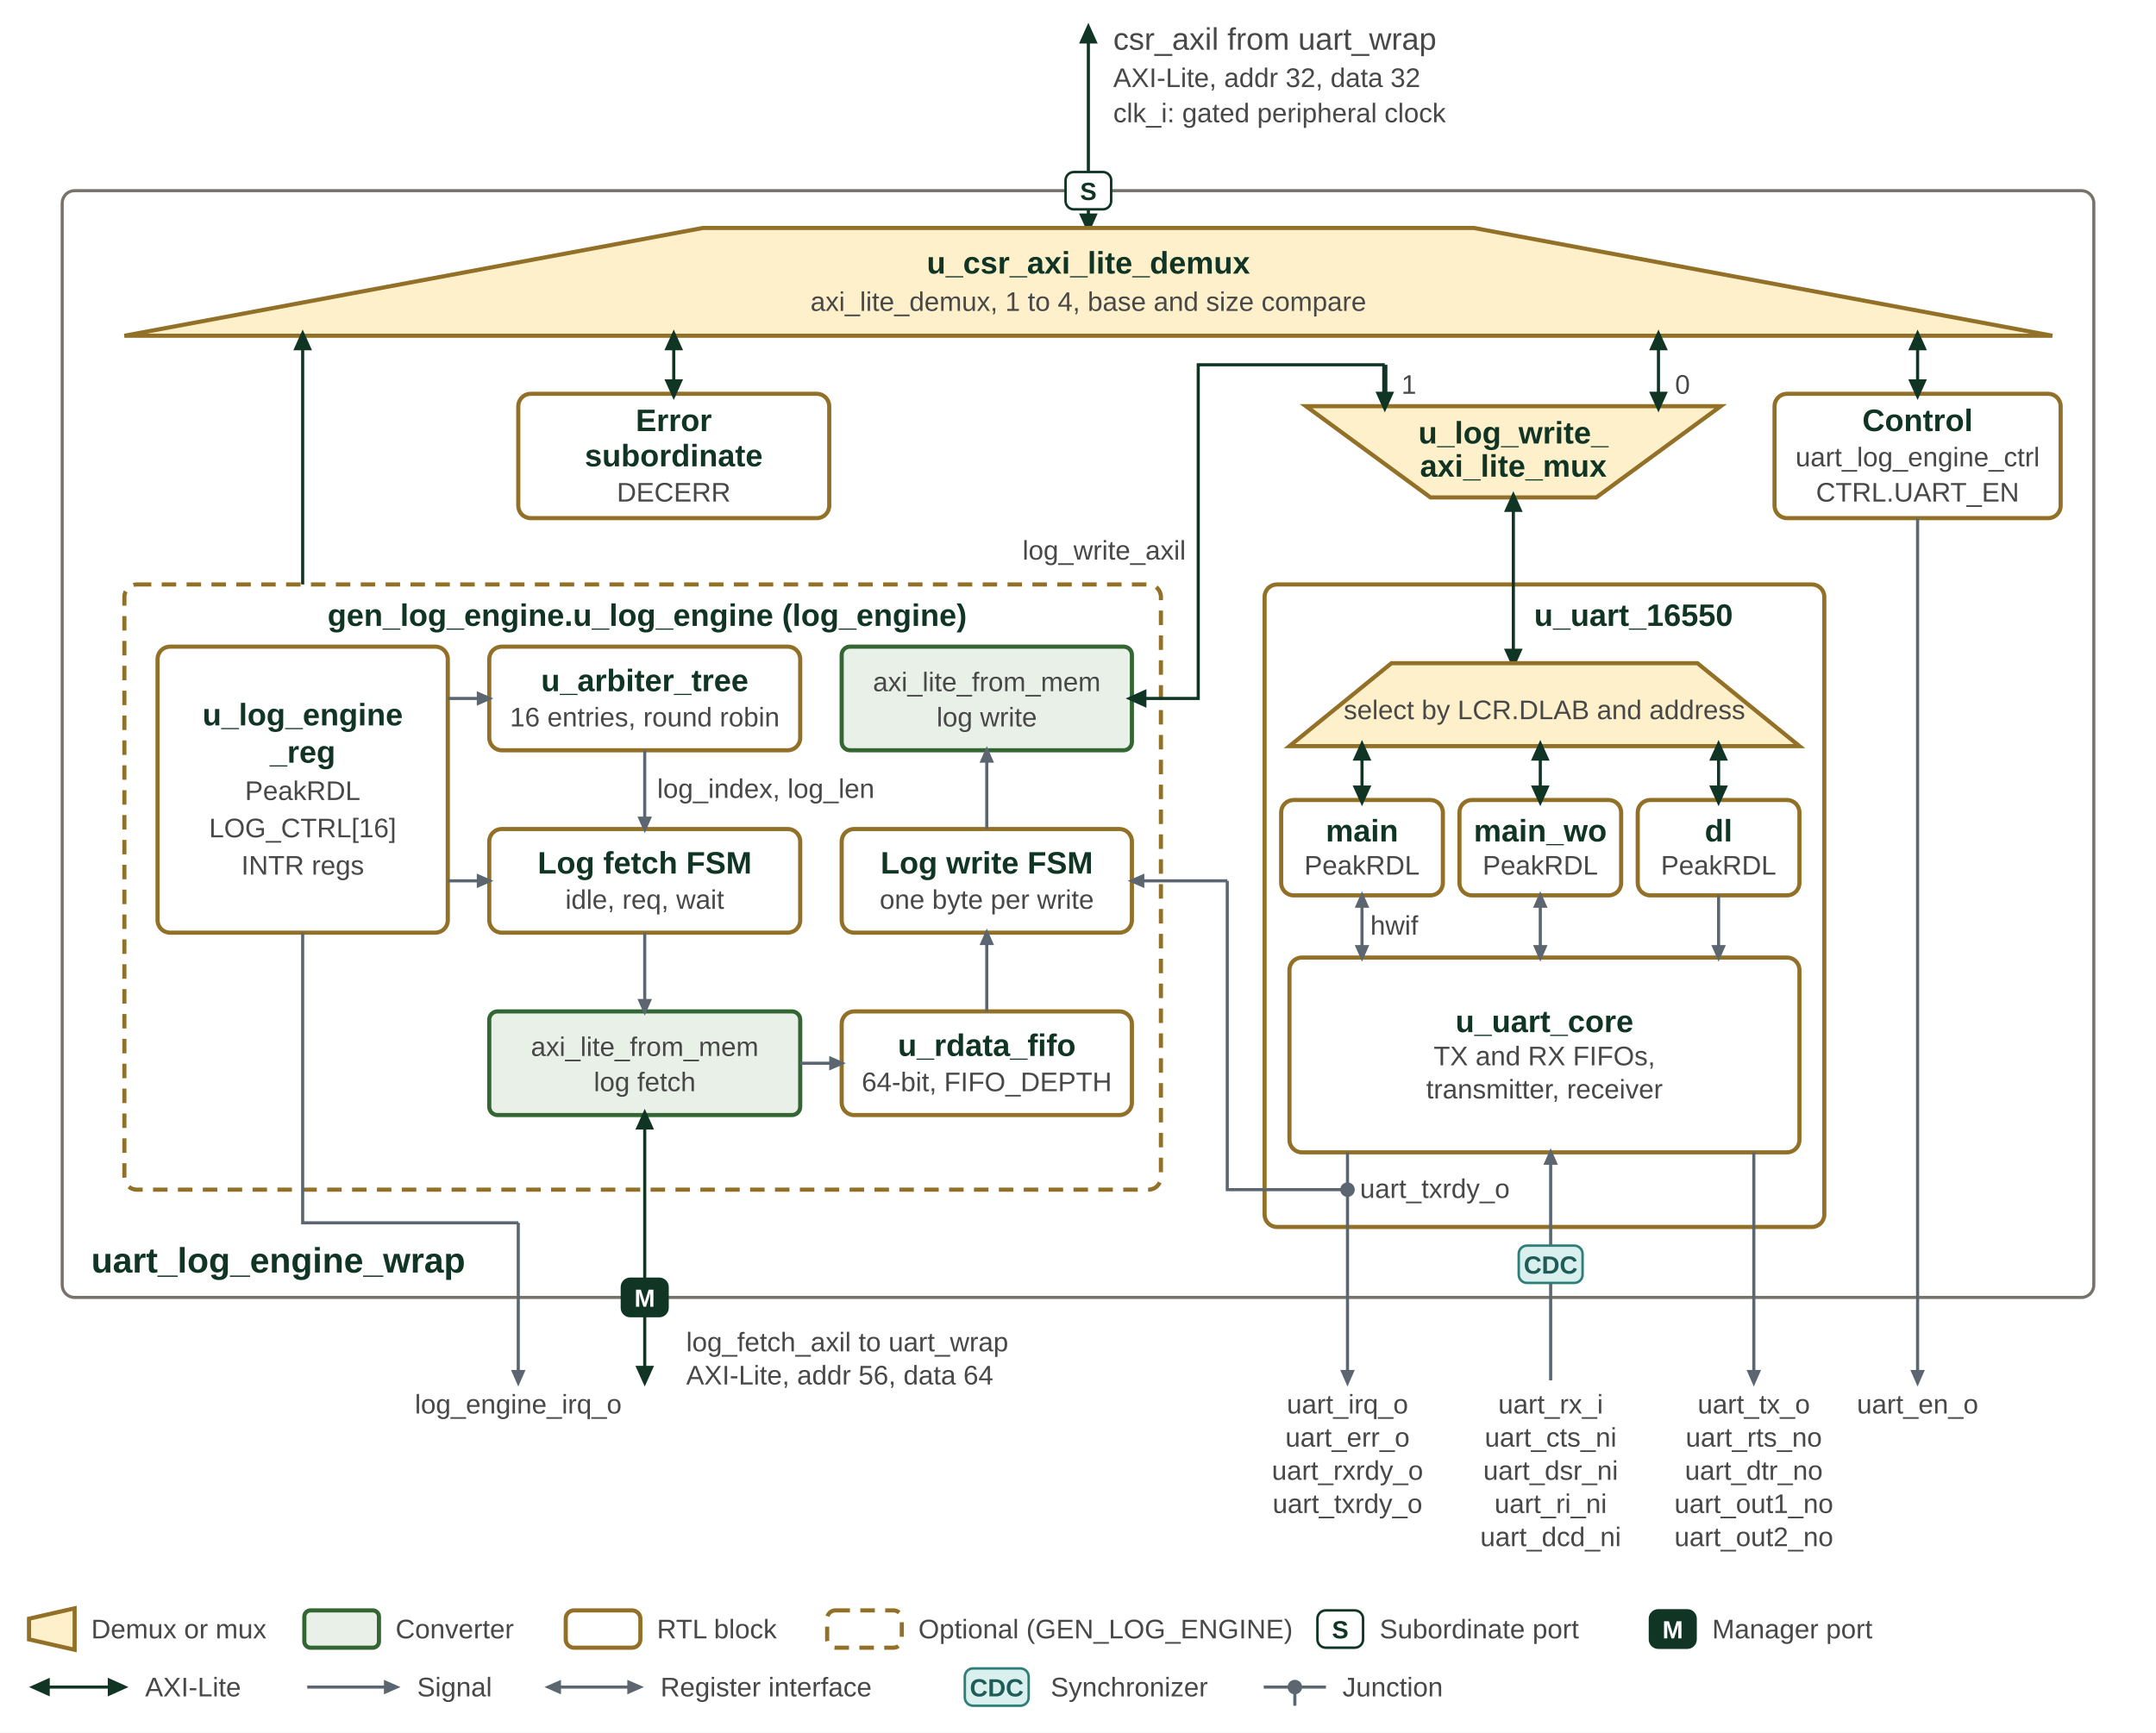
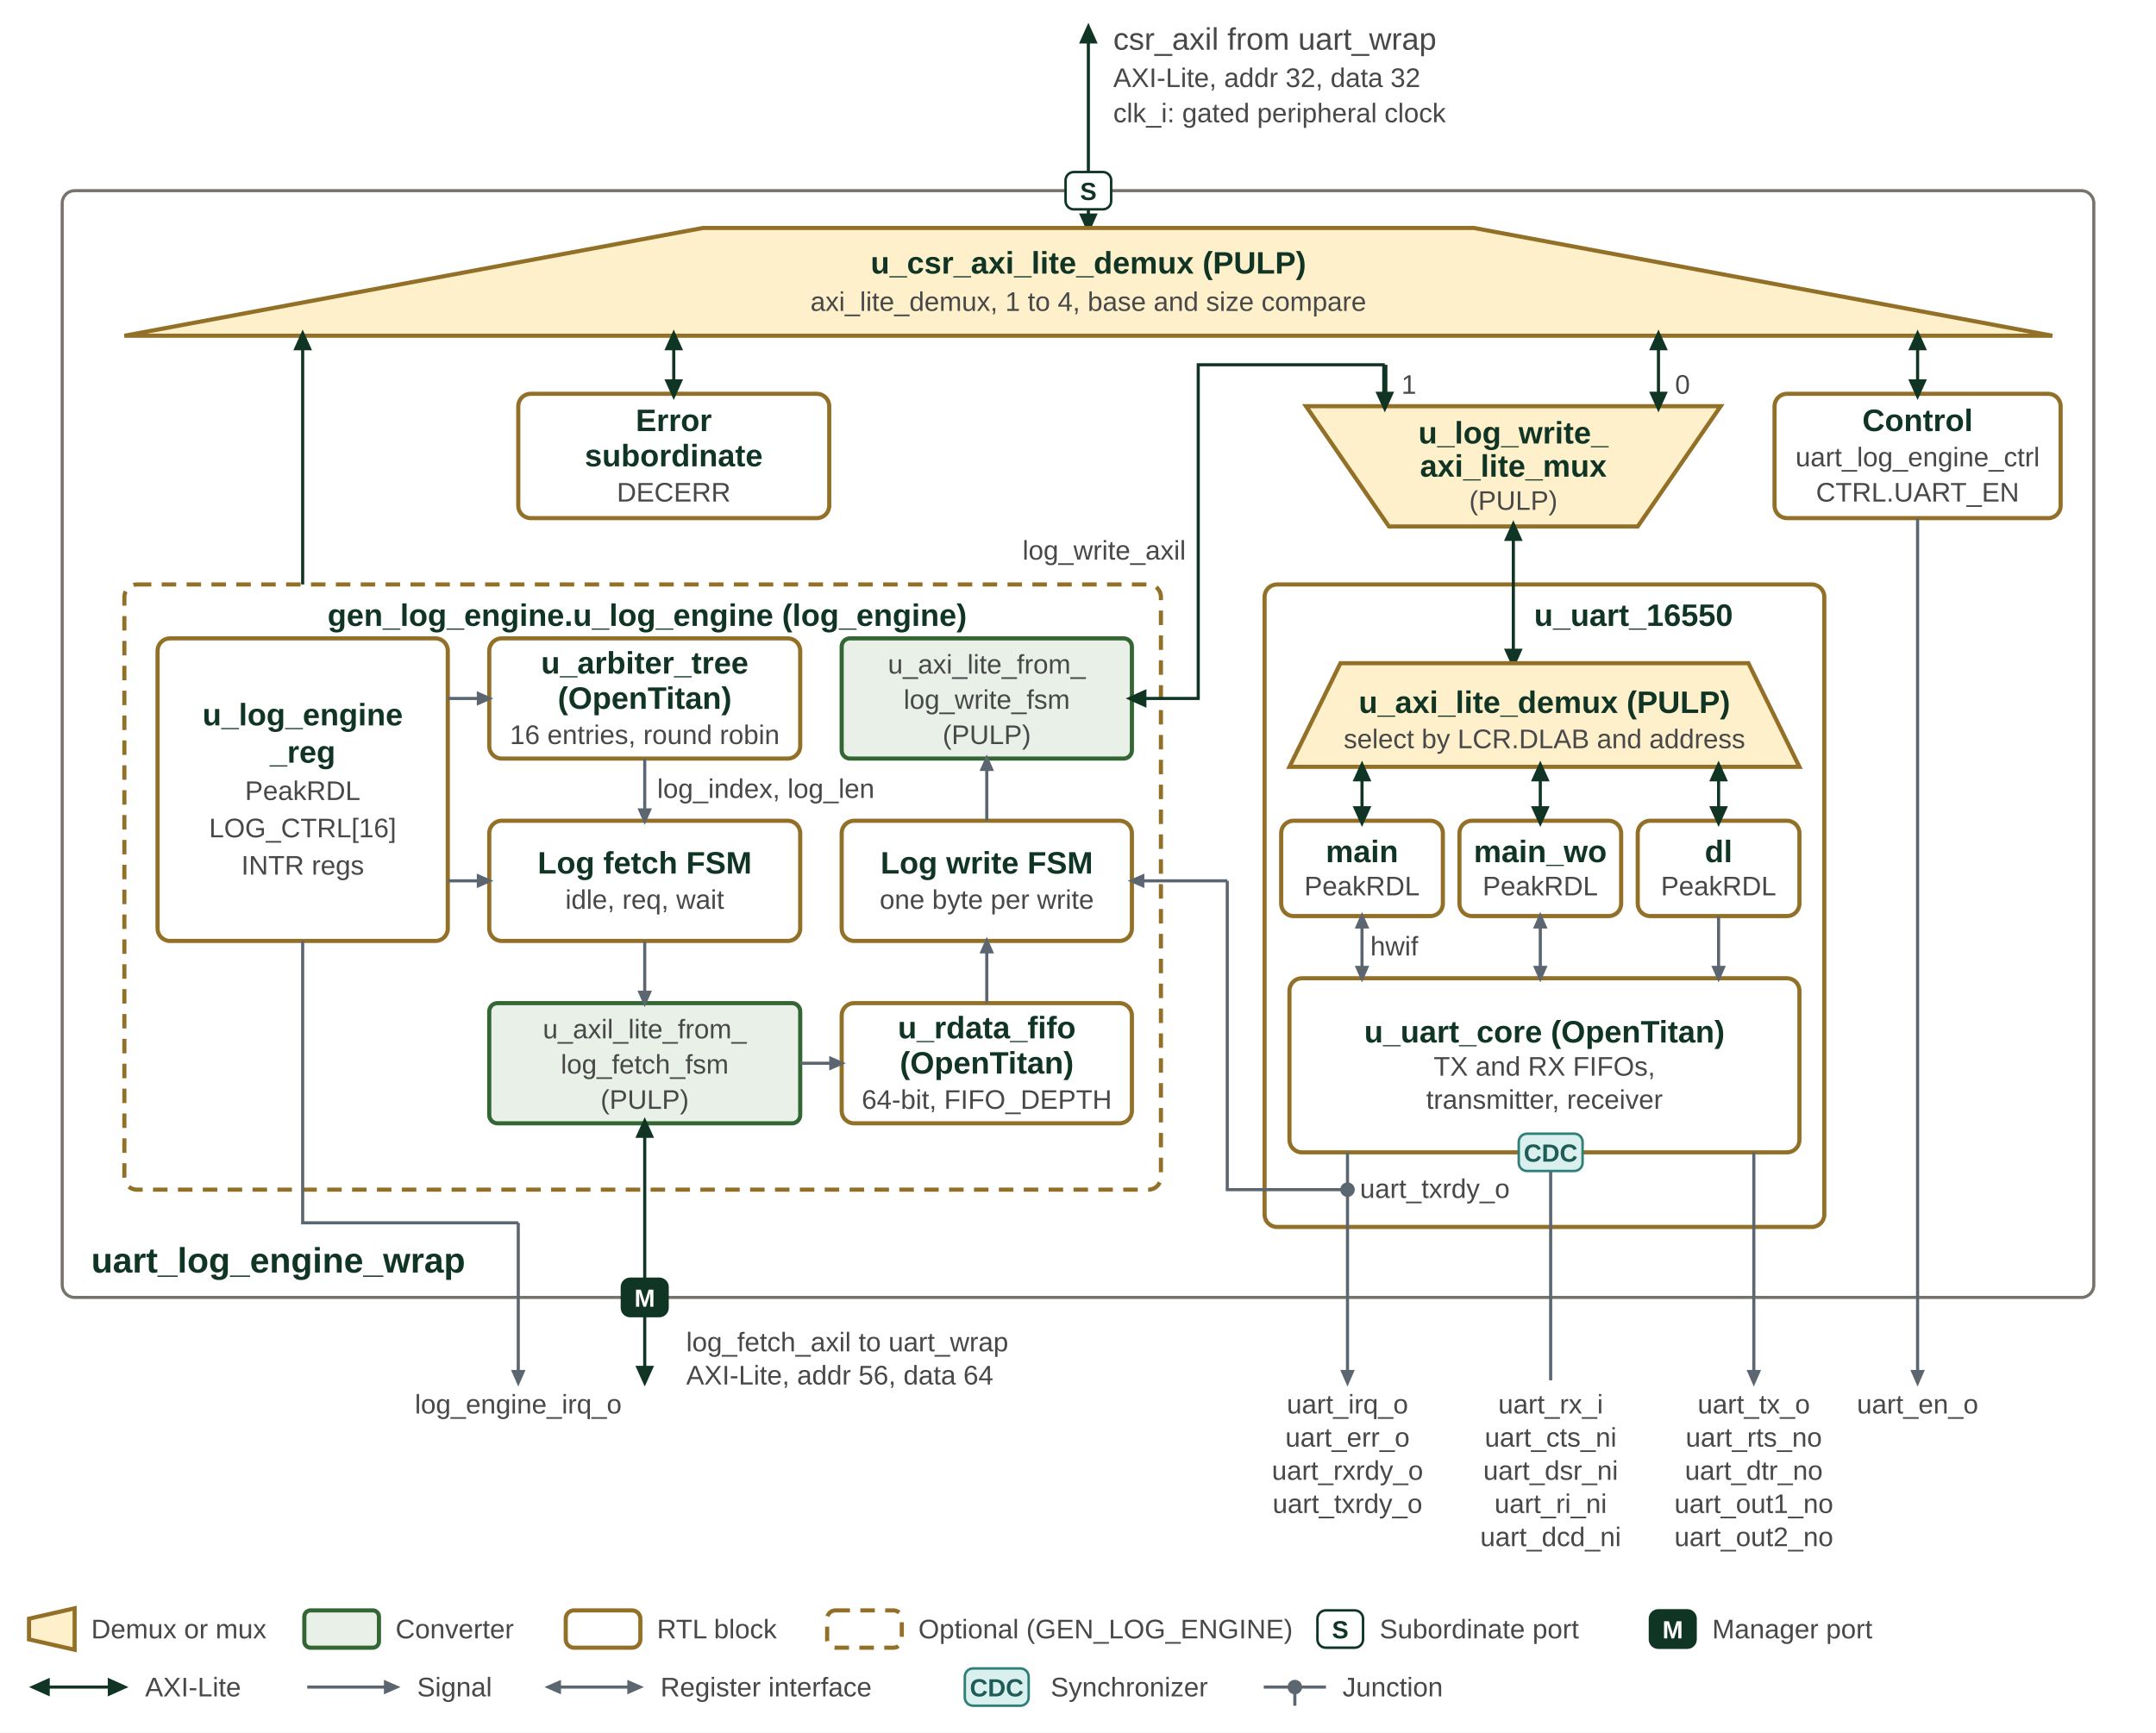
<svg xmlns="http://www.w3.org/2000/svg" width="1040" height="836" viewBox="0 0 1040 836" role="img" aria-labelledby="title desc">
  <defs>
    <marker id="ae" markerUnits="userSpaceOnUse" markerWidth="10" markerHeight="9" refX="7" refY="4.5" orient="auto">
      <path d="M0,0 L10,4.5 L0,9 Z" fill="#103525" />
    </marker>
    <marker id="as" markerUnits="userSpaceOnUse" markerWidth="10" markerHeight="9" refX="3" refY="4.5" orient="auto">
      <path d="M10,0 L0,4.5 L10,9 Z" fill="#103525" />
    </marker>
    <marker id="ge" markerUnits="userSpaceOnUse" markerWidth="8" markerHeight="7" refX="5" refY="3.5" orient="auto">
      <path d="M0,0 L8,3.5 L0,7 Z" fill="#5b6670" />
    </marker>
    <marker id="gs" markerUnits="userSpaceOnUse" markerWidth="8" markerHeight="7" refX="3" refY="3.5" orient="auto">
      <path d="M8,0 L0,3.5 L8,7 Z" fill="#5b6670" />
    </marker>
    <marker id="je" markerUnits="userSpaceOnUse" markerWidth="8" markerHeight="7" refX="5" refY="3.5" orient="auto">
      <path d="M0,0 L8,3.5 L0,7 Z" fill="#42759b" />
    </marker>
    <marker id="js" markerUnits="userSpaceOnUse" markerWidth="8" markerHeight="7" refX="3" refY="3.5" orient="auto">
      <path d="M8,0 L0,3.5 L8,7 Z" fill="#42759b" />
    </marker>
    <marker id="m-smu" markerUnits="userSpaceOnUse" markerWidth="8" markerHeight="7" refX="5" refY="3.5" orient="auto">
      <path d="M0,0 L8,3.5 L0,7 Z" fill="#103525" />
    </marker>
    <marker id="m-ref" markerUnits="userSpaceOnUse" markerWidth="8" markerHeight="7" refX="5" refY="3.5" orient="auto">
      <path d="M0,0 L8,3.5 L0,7 Z" fill="#2f7f79" />
    </marker>
    <marker id="m-per" markerUnits="userSpaceOnUse" markerWidth="8" markerHeight="7" refX="5" refY="3.5" orient="auto">
      <path d="M0,0 L8,3.5 L0,7 Z" fill="#937027" />
    </marker>
    <marker id="m-tel" markerUnits="userSpaceOnUse" markerWidth="8" markerHeight="7" refX="5" refY="3.5" orient="auto">
      <path d="M0,0 L8,3.5 L0,7 Z" fill="#664488" />
    </marker>
    <marker id="m-wdt" markerUnits="userSpaceOnUse" markerWidth="8" markerHeight="7" refX="5" refY="3.5" orient="auto">
      <path d="M0,0 L8,3.5 L0,7 Z" fill="#77736b" />
    </marker>
    <marker id="m-rosc" markerUnits="userSpaceOnUse" markerWidth="8" markerHeight="7" refX="5" refY="3.5" orient="auto">
      <path d="M0,0 L8,3.5 L0,7 Z" fill="#336633" />
    </marker>
    <marker id="m-jtag" markerUnits="userSpaceOnUse" markerWidth="8" markerHeight="7" refX="5" refY="3.5" orient="auto">
      <path d="M0,0 L8,3.5 L0,7 Z" fill="#42759b" />
    </marker>
    <marker id="m-spi" markerUnits="userSpaceOnUse" markerWidth="8" markerHeight="7" refX="5" refY="3.5" orient="auto">
      <path d="M0,0 L8,3.5 L0,7 Z" fill="#5b6670" />
    </marker>
    <marker id="m-slate" markerUnits="userSpaceOnUse" markerWidth="8" markerHeight="7" refX="5" refY="3.5" orient="auto">
      <path d="M0,0 L8,3.5 L0,7 Z" fill="#5b6670" />
    </marker>
    <marker id="m-pg" markerUnits="userSpaceOnUse" markerWidth="8" markerHeight="7" refX="5" refY="3.5" orient="auto">
      <path d="M0,0 L8,3.5 L0,7 Z" fill="#336633" />
    </marker>
    <style>
text { font-family: Arial, sans-serif; font-size: 15px; fill: #484848; }
.t { fill: #484848; }
.b { font-size: 17px; font-weight: bold; fill: #103525; }
.bs { font-size: 15px; font-weight: bold; fill: #103525; }
.h { font-size: 22px; font-weight: bold; fill: #103525; }
.s { font-size: 13px; fill: #484848; }
.si { font-size: 13px; font-style: italic; fill: #484848; }
.pmt { font-size: 12px; font-weight: bold; fill: #ffffff; }
.pst { font-size: 12px; font-weight: bold; fill: #103525; }
.pjt { font-size: 12px; font-weight: bold; fill: #1d4b6e; }
.pct { font-size: 12px; font-weight: bold; fill: #1f5c57; }
.pm { fill: #103525; stroke: #103525; stroke-width: 1.2; }
.ps { fill: #ffffff; stroke: #103525; stroke-width: 1.2; }
.pj { fill: #e8f3ff; stroke: #42759b; stroke-width: 1.2; }
.pc { fill: #d9f0ee; stroke: #2f7f79; stroke-width: 1.2; }
.smu { fill: #ffffff; stroke: #77736b; stroke-width: 1.5; }
.network { fill: #e8f0e8; stroke: #336633; stroke-width: 2; }
.fabric { fill: #fff0cc; stroke: #937027; stroke-width: 2; }
.core { fill: #ffffff; stroke: #937027; stroke-width: 2; }
.future { fill: #ffffff; stroke: #937027; stroke-width: 2; }
.nostroke { stroke: none; }
.fut { fill: none; stroke-dasharray: 7 5; }
.opt { stroke-dasharray: 7 5; }
.hatch { fill: none; stroke: #103525; stroke-opacity: 0.16; stroke-width: 1.2; }
.external { fill: #f2f2f2; stroke: #77736b; stroke-width: 1.5; }
.axi { fill: none; stroke: #103525; stroke-width: 2.5; marker-start: url(#as); marker-end: url(#ae); }
.axio { fill: none; stroke: #103525; stroke-width: 2.5; stroke-dasharray: 8 5; marker-start: url(#as); marker-end: url(#ae); }
.sig { fill: none; stroke: #5b6670; stroke-width: 1.5; marker-start: url(#gs); marker-end: url(#ge); }
.sigo { fill: none; stroke: #5b6670; stroke-width: 1.5; marker-end: url(#ge); }
.jtag { fill: none; stroke: #42759b; stroke-width: 1.8; marker-end: url(#je); }
.jtagb { fill: none; stroke: #42759b; stroke-width: 1.8; marker-start: url(#js); marker-end: url(#je); }
.sigplain { fill: none; stroke: #5b6670; stroke-width: 1.5; }
.n-smu { fill: none; stroke: #103525; stroke-width: 2.5; }
.a-smu { fill: none; stroke: #103525; stroke-width: 2.5; marker-end: url(#m-smu); }
.n-ref { fill: none; stroke: #2f7f79; stroke-width: 1.8; }
.a-ref { fill: none; stroke: #2f7f79; stroke-width: 1.8; marker-end: url(#m-ref); }
.n-per { fill: none; stroke: #937027; stroke-width: 1.8; }
.a-per { fill: none; stroke: #937027; stroke-width: 1.8; marker-end: url(#m-per); }
.n-tel { fill: none; stroke: #664488; stroke-width: 1.8; }
.a-tel { fill: none; stroke: #664488; stroke-width: 1.8; marker-end: url(#m-tel); }
.n-wdt { fill: none; stroke: #77736b; stroke-width: 1.8; }
.a-wdt { fill: none; stroke: #77736b; stroke-width: 1.8; marker-end: url(#m-wdt); }
.n-rosc { fill: none; stroke: #336633; stroke-width: 1.8; }
.a-rosc { fill: none; stroke: #336633; stroke-width: 1.8; marker-end: url(#m-rosc); }
.n-jtag { fill: none; stroke: #42759b; stroke-width: 1.8; }
.a-jtag { fill: none; stroke: #42759b; stroke-width: 1.8; marker-end: url(#m-jtag); }
.n-spi { fill: none; stroke: #5b6670; stroke-width: 1.8; }
.a-spi { fill: none; stroke: #5b6670; stroke-width: 1.8; marker-end: url(#m-spi); }
.n-slate { fill: none; stroke: #5b6670; stroke-width: 1.8; }
.a-slate { fill: none; stroke: #5b6670; stroke-width: 1.8; marker-end: url(#m-slate); }
.n-pg { fill: none; stroke: #336633; stroke-width: 1.8; }
.a-pg { fill: none; stroke: #336633; stroke-width: 1.8; marker-end: url(#m-pg); }
.axil { fill: none; stroke: #103525; stroke-width: 1.5; marker-start: url(#as); marker-end: url(#ae); }
.sigd { fill: none; stroke: #5b6670; stroke-width: 1.5; stroke-dasharray: 5 4; marker-end: url(#ge); }
.axin { fill: none; stroke: #103525; stroke-width: 2.5; }
.axis { fill: none; stroke: #103525; stroke-width: 2.5; marker-start: url(#as); }
.axie { fill: none; stroke: #103525; stroke-width: 2.5; marker-end: url(#ae); }
.axiln { fill: none; stroke: #103525; stroke-width: 1.5; }
</style>
  </defs>
  <rect width="1040" height="836" fill="#ffffff" />
  <rect class="smu" x="30" y="92" width="980" height="534" rx="6" />
  <text class="t" x="537" y="24" text-anchor="start">csr_axil from uart_wrap</text>
  <text class="s" x="537" y="42" text-anchor="start">AXI-Lite, addr 32, data 32</text>
  <text class="s" x="537" y="59" text-anchor="start">clk_i: gated peripheral clock</text>
  <path class="axil" d="M525,14 L525,110" />
  <path class="fabric" d="M339,110 L711,110 L990,162 L60,162 Z" />
-   <text class="bs" x="525" y="132" text-anchor="middle">u_csr_axi_lite_demux</text>
+   <text class="bs" x="525" y="132" text-anchor="middle">u_csr_axi_lite_demux (PULP)</text>
  <text class="s" x="525" y="150" text-anchor="middle">axi_lite_demux, 1 to 4, base and size compare</text>
  <rect class="core" x="250" y="190" width="150" height="60" rx="6" />
  <text class="bs" x="325" y="208" text-anchor="middle">Error</text>
  <text class="bs" x="325" y="225" text-anchor="middle">subordinate</text>
  <text class="s" x="325" y="242" text-anchor="middle">DECERR</text>
  <rect class="core" x="856" y="190" width="138" height="60" rx="6" />
  <text class="bs" x="925" y="208" text-anchor="middle">Control</text>
  <text class="s" x="925" y="225" text-anchor="middle">uart_log_engine_ctrl</text>
  <text class="s" x="925" y="242" text-anchor="middle">CTRL.UART_EN</text>
-   <path class="fabric" d="M630,196 L830,196 L770,240 L690,240 Z" />
+   <path class="fabric" d="M630,196 L830,196 L790,254 L670,254 Z" />
  <text class="bs" x="730" y="214" text-anchor="middle">u_log_write_</text>
  <text class="bs" x="730" y="230" text-anchor="middle">axi_lite_mux</text>
+   <text class="s" x="730" y="246" text-anchor="middle">(PULP)</text>
  <text class="s" x="676" y="190" text-anchor="start">1</text>
  <text class="s" x="808" y="190" text-anchor="start">0</text>
-   <path class="axil" d="M146,162 L146,312" />
+   <path class="axil" d="M146,162 L146,308" />
  <path class="axil" d="M325,162 L325,190" />
  <path class="axil" d="M800,162 L800,196" />
  <path class="axil" d="M925,162 L925,190" />
  <rect class="core opt" x="60" y="282" width="500" height="292" rx="6" />
  <text class="bs" x="158" y="302" text-anchor="start">gen_log_engine.u_log_engine (log_engine)</text>
-   <rect class="core" x="76" y="312" width="140" height="138" rx="6" />
+   <rect class="core" x="76" y="308" width="140" height="146" rx="6" />
  <text class="bs" x="146" y="350" text-anchor="middle">u_log_engine</text>
  <text class="bs" x="146" y="368" text-anchor="middle">_reg</text>
  <text class="s" x="146" y="386" text-anchor="middle">PeakRDL</text>
  <text class="s" x="146" y="404" text-anchor="middle">LOG_CTRL[16]</text>
  <text class="s" x="146" y="422" text-anchor="middle">INTR regs</text>
-   <rect class="core" x="236" y="312" width="150" height="50" rx="6" />
-   <text class="bs" x="311" y="333.5" text-anchor="middle">u_arbiter_tree</text>
-   <text class="s" x="311" y="350.5" text-anchor="middle">16 entries, round robin</text>
-   <rect class="core" x="236" y="400" width="150" height="50" rx="6" />
+   <rect class="core" x="236" y="308" width="150" height="58" rx="6" />
+   <text class="bs" x="311" y="325" text-anchor="middle">u_arbiter_tree</text>
+   <text class="bs" x="311" y="342" text-anchor="middle">(OpenTitan)</text>
+   <text class="s" x="311" y="359" text-anchor="middle">16 entries, round robin</text>
+   <rect class="core" x="236" y="396" width="150" height="58" rx="6" />
  <text class="bs" x="311" y="421.5" text-anchor="middle">Log fetch FSM</text>
  <text class="s" x="311" y="438.5" text-anchor="middle">idle, req, wait</text>
-   <rect class="network" x="236" y="488" width="150" height="50" rx="4" />
-   <text class="s" x="311" y="509.5" text-anchor="middle">axi_lite_from_mem</text>
-   <text class="s" x="311" y="526.5" text-anchor="middle">log fetch</text>
-   <rect class="network" x="406" y="312" width="140" height="50" rx="4" />
-   <text class="s" x="476" y="333.5" text-anchor="middle">axi_lite_from_mem</text>
-   <text class="s" x="476" y="350.5" text-anchor="middle">log write</text>
-   <rect class="core" x="406" y="400" width="140" height="50" rx="6" />
+   <rect class="network" x="236" y="484" width="150" height="58" rx="4" />
+   <text class="s" x="311" y="501" text-anchor="middle">u_axil_lite_from_</text>
+   <text class="s" x="311" y="518" text-anchor="middle">log_fetch_fsm</text>
+   <text class="s" x="311" y="535" text-anchor="middle">(PULP)</text>
+   <rect class="network" x="406" y="308" width="140" height="58" rx="4" />
+   <text class="s" x="476" y="325" text-anchor="middle">u_axi_lite_from_</text>
+   <text class="s" x="476" y="342" text-anchor="middle">log_write_fsm</text>
+   <text class="s" x="476" y="359" text-anchor="middle">(PULP)</text>
+   <rect class="core" x="406" y="396" width="140" height="58" rx="6" />
  <text class="bs" x="476" y="421.5" text-anchor="middle">Log write FSM</text>
  <text class="s" x="476" y="438.5" text-anchor="middle">one byte per write</text>
-   <rect class="core" x="406" y="488" width="140" height="50" rx="6" />
-   <text class="bs" x="476" y="509.5" text-anchor="middle">u_rdata_fifo</text>
-   <text class="s" x="476" y="526.5" text-anchor="middle">64-bit, FIFO_DEPTH</text>
-   <path class="sigo" d="M216,337 L235,337" />
-   <path class="sigo" d="M216,425 L235,425" />
-   <path class="sigo" d="M311.0,362 L311.0,399" />
+   <rect class="core" x="406" y="484" width="140" height="58" rx="6" />
+   <text class="bs" x="476" y="501" text-anchor="middle">u_rdata_fifo</text>
+   <text class="bs" x="476" y="518" text-anchor="middle">(OpenTitan)</text>
+   <text class="s" x="476" y="535" text-anchor="middle">64-bit, FIFO_DEPTH</text>
+   <path class="sigo" d="M216,337.0 L235,337.0" />
+   <path class="sigo" d="M216,425.0 L235,425.0" />
+   <path class="sigo" d="M311.0,366 L311.0,395" />
  <text class="s" x="317" y="385" text-anchor="start">log_index, log_len</text>
-   <path class="sigo" d="M311.0,450 L311.0,487" />
-   <path class="sigo" d="M386,513 L405,513" />
-   <path class="sigo" d="M476.0,488 L476.0,451" />
-   <path class="sigo" d="M476.0,400 L476.0,363" />
-   <path class="axil" d="M311.0,538 L311.0,666" />
-   <path class="axiln" d="M546,337 L578,337 L578,176 L668,176" />
+   <path class="sigo" d="M311.0,454 L311.0,483" />
+   <path class="sigo" d="M386,513.0 L405,513.0" />
+   <path class="sigo" d="M476.0,484 L476.0,455" />
+   <path class="sigo" d="M476.0,396 L476.0,367" />
+   <path class="axil" d="M311.0,542 L311.0,666" />
+   <path class="axiln" d="M546,337.0 L578,337.0 L578,176 L668,176" />
  <path class="axie" d="M668,176 L668,196" />
-   <path class="axis" d="M546,337 L547,337" />
+   <path class="axis" d="M546,337.0 L547,337.0" />
  <text class="s" x="572" y="270" text-anchor="end">log_write_axil</text>
-   <path class="sigplain" d="M146.0,450 L146.0,590 L250,590" />
+   <path class="sigplain" d="M146.0,454 L146.0,590 L250,590" />
  <path class="sigo" d="M250,590 L250,666" />
  <rect class="core" x="610" y="282" width="270" height="310" rx="6" />
-   <path class="axil" d="M730.0,240 L730.0,320" />
+   <path class="axil" d="M730.0,254 L730.0,320" />
  <text class="bs" x="740" y="302" text-anchor="start">u_uart_16550</text>
-   <path class="fabric" d="M671.2,320 L818.8,320 L868,360 L622,360 Z" />
-   <text class="s" x="745" y="347" text-anchor="middle">select by LCR.DLAB and address</text>
-   <rect class="core" x="618" y="386" width="78" height="46" rx="6" />
-   <text class="bs" x="657" y="406" text-anchor="middle">main</text>
-   <text class="s" x="657" y="422" text-anchor="middle">PeakRDL</text>
-   <path class="axil" d="M657,360 L657,386" />
-   <rect class="core" x="704" y="386" width="78" height="46" rx="6" />
-   <text class="bs" x="743" y="406" text-anchor="middle">main_wo</text>
-   <text class="s" x="743" y="422" text-anchor="middle">PeakRDL</text>
-   <path class="axil" d="M743,360 L743,386" />
-   <rect class="core" x="790" y="386" width="78" height="46" rx="6" />
-   <text class="bs" x="829" y="406" text-anchor="middle">dl</text>
-   <text class="s" x="829" y="422" text-anchor="middle">PeakRDL</text>
-   <path class="axil" d="M829,360 L829,386" />
-   <rect class="core" x="622" y="462" width="246" height="94" rx="6" />
-   <text class="bs" x="745" y="498" text-anchor="middle">u_uart_core</text>
-   <text class="s" x="745" y="514" text-anchor="middle">TX and RX FIFOs,</text>
-   <text class="s" x="745" y="530" text-anchor="middle">transmitter, receiver</text>
-   <path class="sig" d="M657,433 L657,461" />
-   <path class="sig" d="M743,433 L743,461" />
-   <path class="sigo" d="M829,432 L829,461" />
-   <text class="s" x="661" y="451" text-anchor="start">hwif</text>
+   <path class="fabric" d="M646.6,320 L843.4,320 L868,370 L622,370 Z" />
+   <text class="bs" x="745" y="344" text-anchor="middle">u_axi_lite_demux (PULP)</text>
+   <text class="s" x="745" y="361" text-anchor="middle">select by LCR.DLAB and address</text>
+   <rect class="core" x="618" y="396" width="78" height="46" rx="6" />
+   <text class="bs" x="657" y="416" text-anchor="middle">main</text>
+   <text class="s" x="657" y="432" text-anchor="middle">PeakRDL</text>
+   <path class="axil" d="M657,370 L657,396" />
+   <rect class="core" x="704" y="396" width="78" height="46" rx="6" />
+   <text class="bs" x="743" y="416" text-anchor="middle">main_wo</text>
+   <text class="s" x="743" y="432" text-anchor="middle">PeakRDL</text>
+   <path class="axil" d="M743,370 L743,396" />
+   <rect class="core" x="790" y="396" width="78" height="46" rx="6" />
+   <text class="bs" x="829" y="416" text-anchor="middle">dl</text>
+   <text class="s" x="829" y="432" text-anchor="middle">PeakRDL</text>
+   <path class="axil" d="M829,370 L829,396" />
+   <rect class="core" x="622" y="472" width="246" height="84" rx="6" />
+   <text class="bs" x="745" y="503" text-anchor="middle">u_uart_core (OpenTitan)</text>
+   <text class="s" x="745" y="519" text-anchor="middle">TX and RX FIFOs,</text>
+   <text class="s" x="745" y="535" text-anchor="middle">transmitter, receiver</text>
+   <path class="sig" d="M657,443 L657,471" />
+   <path class="sig" d="M743,443 L743,471" />
+   <path class="sigo" d="M829,442 L829,471" />
+   <text class="s" x="661" y="461" text-anchor="start">hwif</text>
  <path class="sigo" d="M650,556 L650,666" />
  <text class="s" x="650" y="682" text-anchor="middle">uart_irq_o</text>
  <text class="s" x="650" y="698" text-anchor="middle">uart_err_o</text>
  <text class="s" x="650" y="714" text-anchor="middle">uart_rxrdy_o</text>
  <text class="s" x="650" y="730" text-anchor="middle">uart_txrdy_o</text>
  <path class="sigo" d="M748,666 L748,557" />
  <text class="s" x="748" y="682" text-anchor="middle">uart_rx_i</text>
  <text class="s" x="748" y="698" text-anchor="middle">uart_cts_ni</text>
  <text class="s" x="748" y="714" text-anchor="middle">uart_dsr_ni</text>
  <text class="s" x="748" y="730" text-anchor="middle">uart_ri_ni</text>
  <text class="s" x="748" y="746" text-anchor="middle">uart_dcd_ni</text>
  <path class="sigo" d="M846,556 L846,666" />
  <text class="s" x="846" y="682" text-anchor="middle">uart_tx_o</text>
  <text class="s" x="846" y="698" text-anchor="middle">uart_rts_no</text>
  <text class="s" x="846" y="714" text-anchor="middle">uart_dtr_no</text>
  <text class="s" x="846" y="730" text-anchor="middle">uart_out1_no</text>
  <text class="s" x="846" y="746" text-anchor="middle">uart_out2_no</text>
  <circle cx="650" cy="574" r="3.5" fill="#5b6670" />
-   <path class="sigplain" d="M650,574 L592,574 L592,425" />
-   <path class="sigo" d="M592,425 L547,425" />
+   <path class="sigplain" d="M650,574 L592,574 L592,425.0" />
+   <path class="sigo" d="M592,425.0 L547,425.0" />
  <text class="s" x="656" y="578" text-anchor="start">uart_txrdy_o</text>
  <path class="sigo" d="M925,250 L925,666" />
  <text class="s" x="250" y="682" text-anchor="middle">log_engine_irq_o</text>
  <text class="s" x="331" y="652" text-anchor="start">log_fetch_axil to uart_wrap</text>
  <text class="s" x="331" y="668" text-anchor="start">AXI-Lite, addr 56, data 64</text>
  <text class="s" x="925" y="682" text-anchor="middle">uart_en_o</text>
  <text class="b" x="44" y="614" text-anchor="start">uart_log_engine_wrap</text>
  <path class="fabric" d="M14,781 L36,776 L36,796 L14,791 Z" />
  <text class="s" x="44" y="790.5" text-anchor="start">Demux or mux</text>
  <rect class="network" x="146.8" y="777" width="36" height="18" rx="3" />
  <text class="s" x="190.8" y="790.5" text-anchor="start">Converter</text>
  <rect class="core" x="272.9" y="777" width="36" height="18" rx="4" />
  <text class="s" x="316.9" y="790.5" text-anchor="start">RTL block</text>
  <rect class="core opt" x="399" y="777" width="36" height="18" rx="4" />
  <text class="s" x="443" y="790.5" text-anchor="start">Optional (GEN_LOG_ENGINE)</text>
  <text class="s" x="665.5" y="790.5" text-anchor="start">Subordinate port</text>
  <text class="s" x="825.9" y="790.5" text-anchor="start">Manager port</text>
  <path class="axil" d="M17,814 L59,814" />
  <text class="s" x="70" y="818.5" text-anchor="start">AXI-Lite</text>
  <path class="sigo" d="M148.2,814 L190.2,814" />
  <text class="s" x="201.2" y="818.5" text-anchor="start">Signal</text>
  <path class="sig" d="M265.6,814 L307.6,814" />
  <text class="s" x="318.6" y="818.5" text-anchor="start">Register interface</text>
  <text class="s" x="506.8" y="818.5" text-anchor="start">Synchronizer</text>
  <path class="sigplain" d="M609.6,814 L639.6,814 M624.6,814 L624.6,823" />
  <circle cx="624.6" cy="814" r="3.5" fill="#5b6670" />
  <text class="s" x="647.6" y="818.5" text-anchor="start">Junction</text>
  <rect class="ps" x="514.0" y="83.0" width="22" height="18" rx="4" />
  <text class="pst" x="525" y="96.5" text-anchor="middle">S</text>
  <rect class="pm" x="300.0" y="617.0" width="22" height="18" rx="4" />
  <text class="pmt" x="311" y="630.5" text-anchor="middle">M</text>
-   <rect class="pc" x="732.6" y="601.0" width="30.8" height="18" rx="4" />
-   <text class="pct" x="748" y="614.5" text-anchor="middle">CDC</text>
+   <rect class="pc" x="732.6" y="547.0" width="30.8" height="18" rx="4" />
+   <text class="pct" x="748" y="560.5" text-anchor="middle">CDC</text>
  <rect class="ps" x="635.5" y="777.0" width="22" height="18" rx="4" />
  <text class="pst" x="646.5" y="790.5" text-anchor="middle">S</text>
  <rect class="pm" x="795.9" y="777.0" width="22" height="18" rx="4" />
  <text class="pmt" x="806.9" y="790.5" text-anchor="middle">M</text>
  <rect class="pc" x="465.4" y="805.0" width="30.8" height="18" rx="4" />
  <text class="pct" x="480.8" y="818.5" text-anchor="middle">CDC</text>
</svg>
